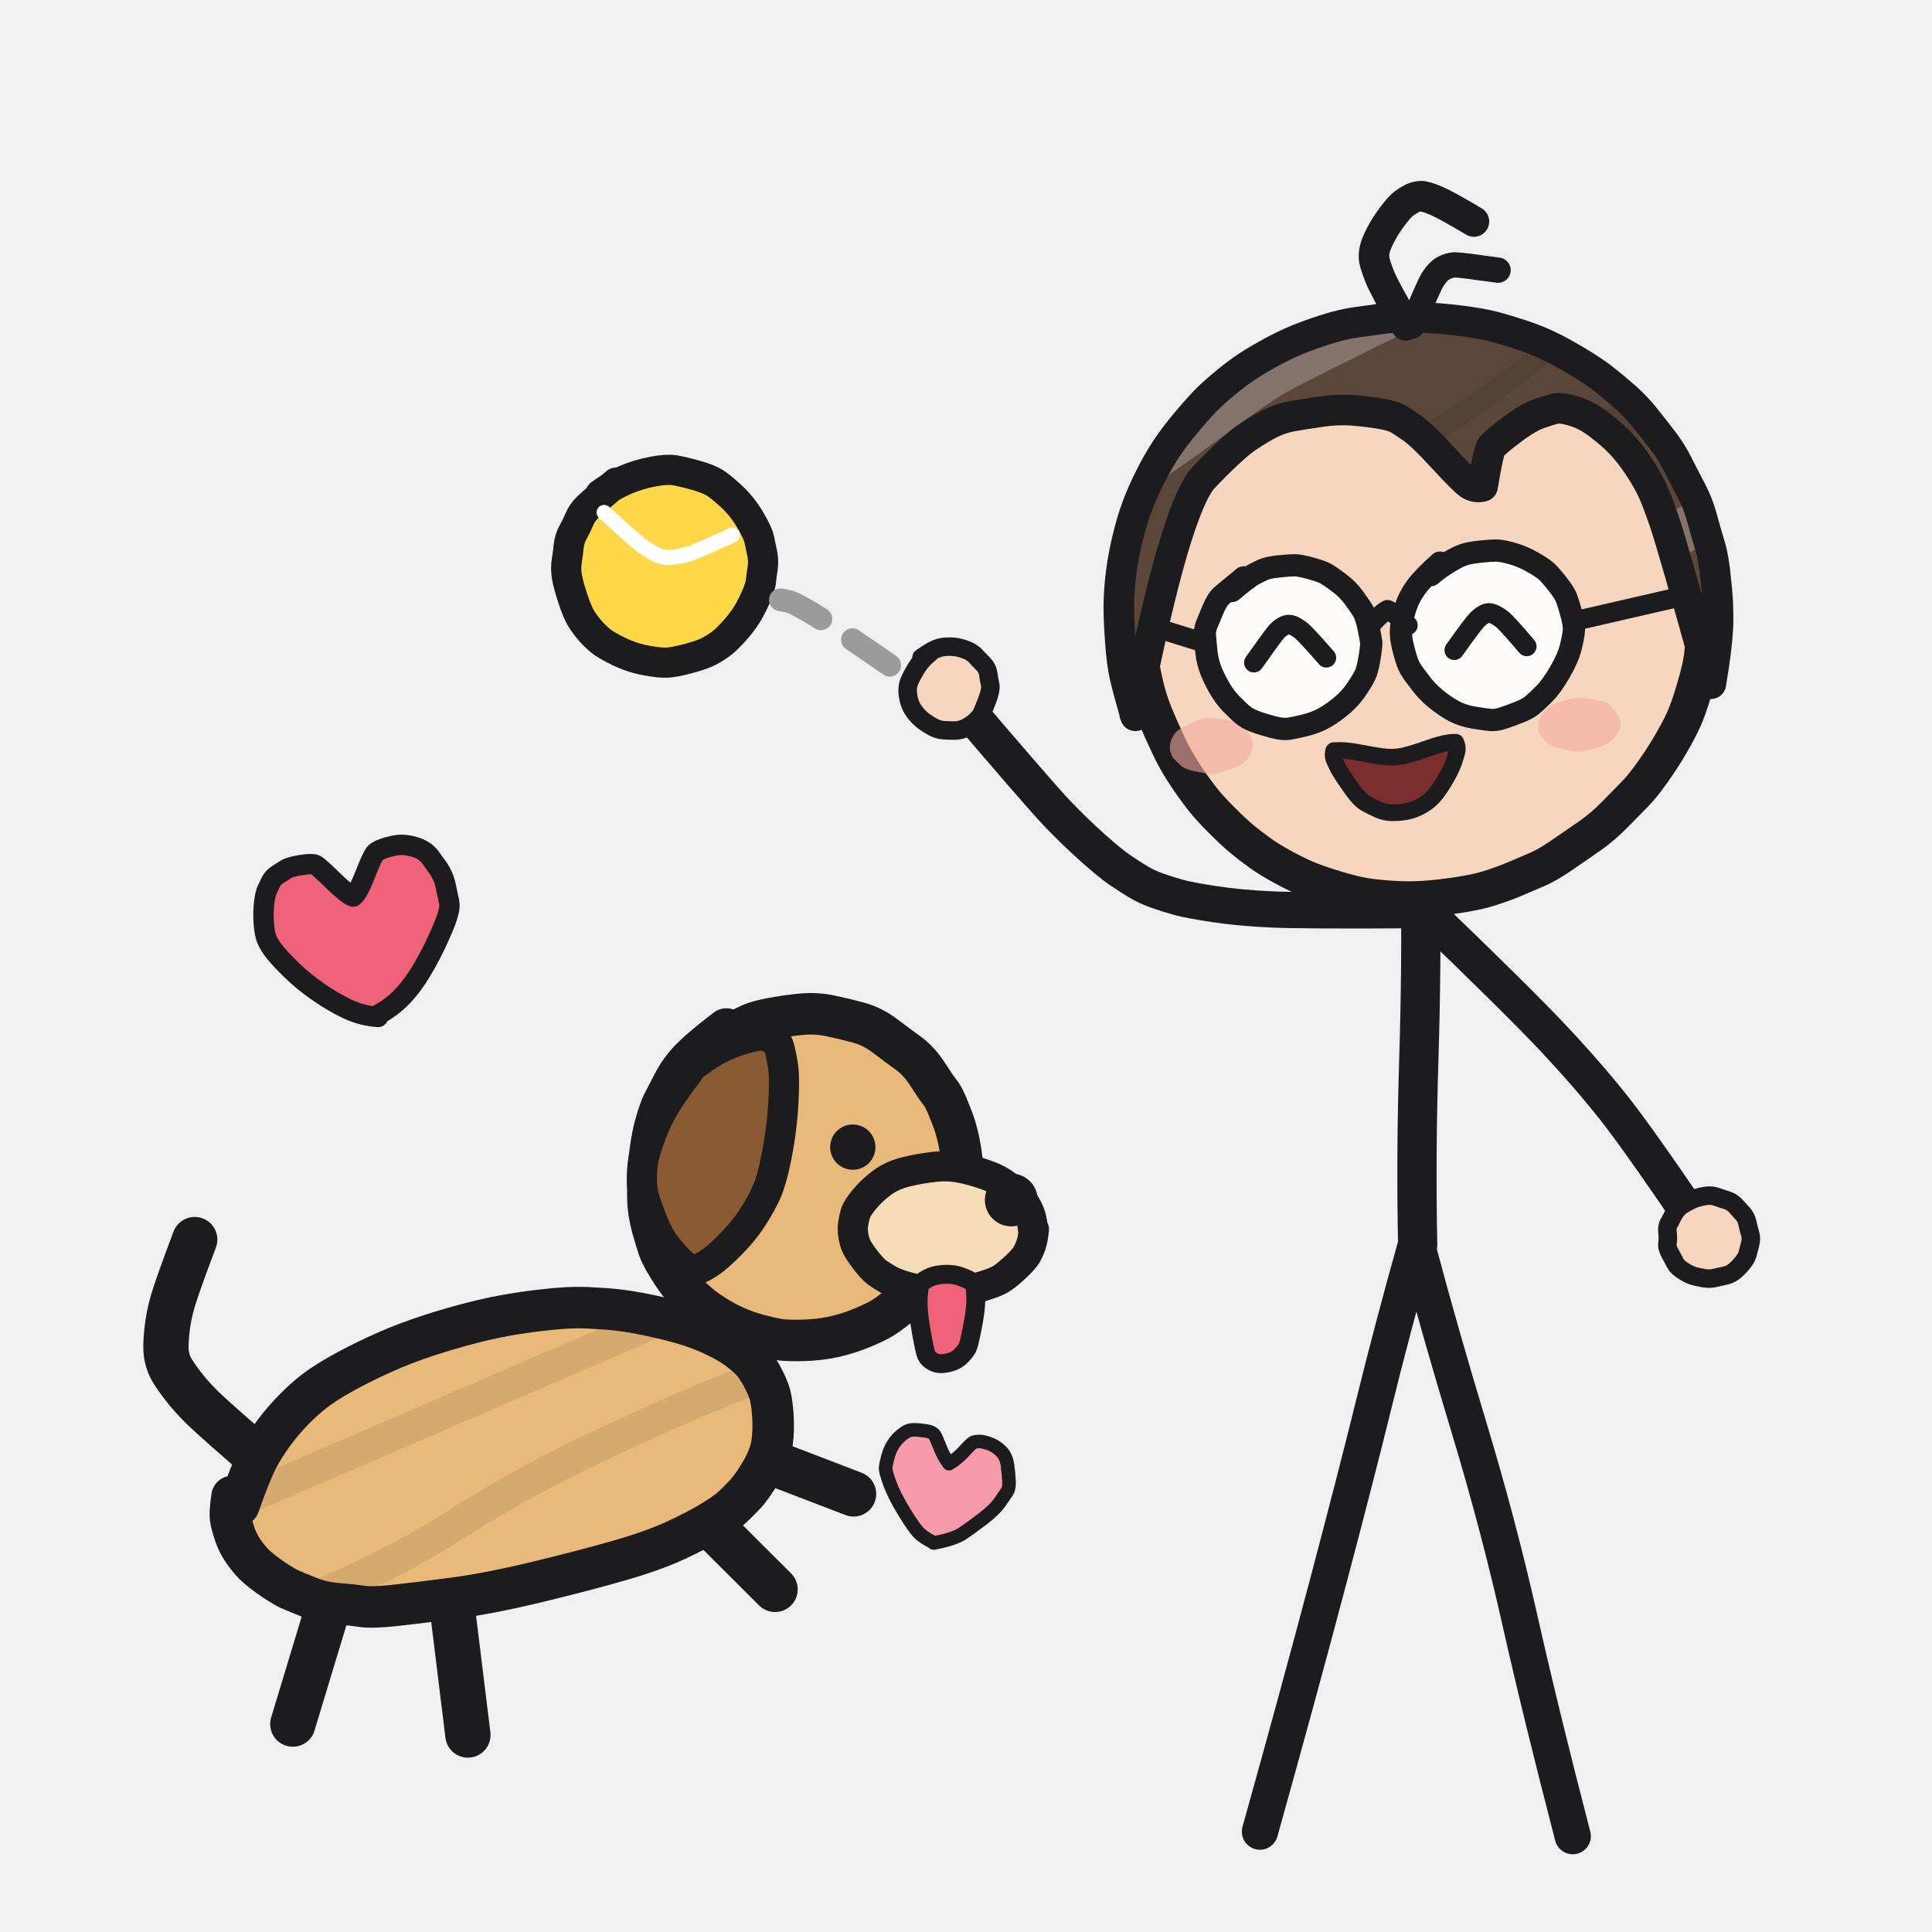
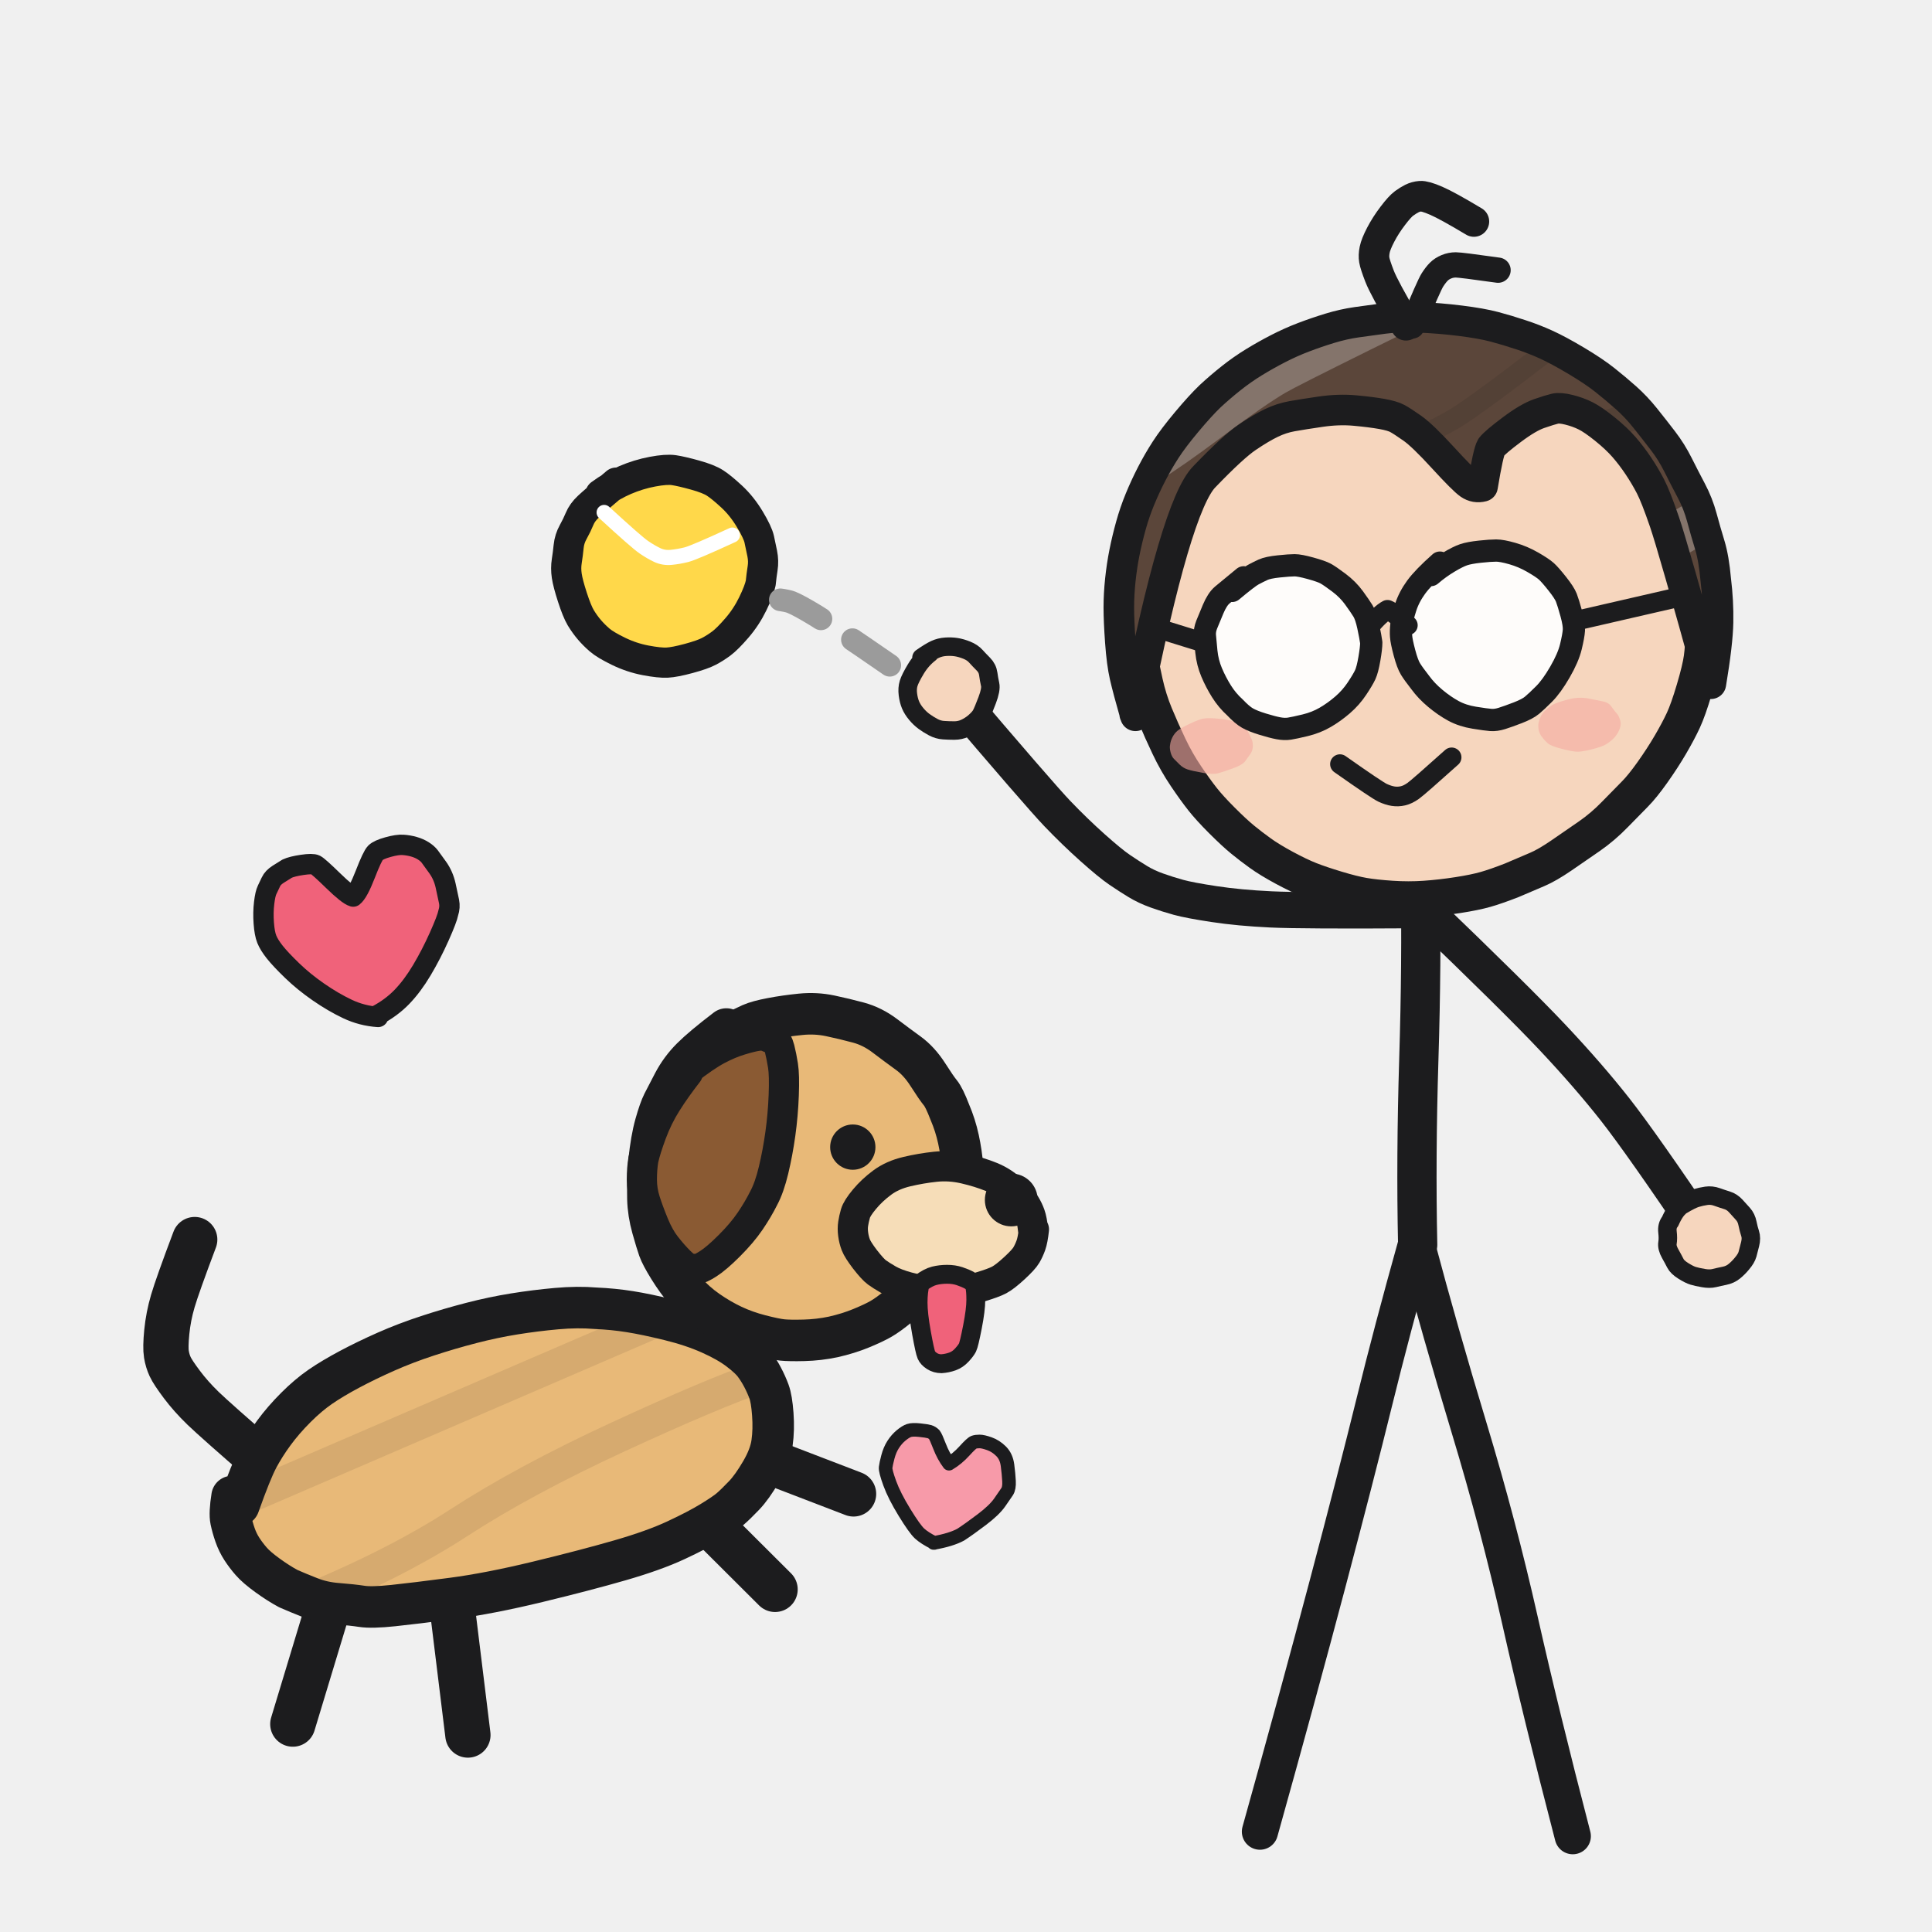
<svg xmlns="http://www.w3.org/2000/svg" viewBox="0 0 512 512" width="512" height="512" fill="none" stroke-linecap="round" stroke-linejoin="round">
  <defs>
    <path id="so1" d="M62.3 401.9q2.7-8.6 4.4-11.8t2.7-4.8t4-4.8t6.8-6.1t8.4-5.1t12.3-5.4t18.7-6.6t19-5.6t14-3t10.6-1t9 .3q4.3 .3 10.2 1.7t10.5 3.4t7.4 4.3t4 3.9t2.2 3.7t1.5 3.9t1 6.2t-.3 8t-2.9 7.8t-4.5 6.5t-5.4 5q-3.1 2.4 -7.1 4.5t-9.5 4.2t-13.3 4t-21.5 4.5t-25.5 4.2t-18.6 2.1t-10.7 .1t-7.1-1.1t-5.7-1.9t-5.4-3t-4.3-3.3q-1.4-1.4 -2.5-3t-1.8-3.4t-1-3.7t.2-6l.2 1.3z" />
    <clipPath id="so1c">
      <use href="#so1" />
    </clipPath>
    <path id="so2" d="M301.1 191.5q-2.1-6.9 -2.9-10.5t-1.1-7.1t-.4-7.2t.3-7.2t1-7.3t1.7-7.1t3.2-8.8t3.9-8.5t5.1-7.9t5.7-7.5t5.2-5.3q2.6-2.6 5.6-4.9t6.1-4.4t6.4-3.7t6.8-3.1t8.9-3t9.1-2.2t7.4-.9t7.4-.3t7.4 .4t7.2 1.1t7.1 1.8q3.5 1 6.8 2.5t6.5 3.1t6.2 3.9t5.8 4.4t5.4 5t5 5.4t5.4 7.5t4.8 8t3.1 6.8t2.9 8.8t2.2 10.9q.7 5.5 .7 11.1t-1.7 16.8q-9.2-31.7 -12.3-40.1t-4.5-11t-3.4-5.4t-4-5.1t-5.2-4.9t-5.1-3.6t-4.4-1.7t-3.7-.3t-4.2 1.2t-7.2 4.3t-5.3 4.5q-.8 1.4 -2.2 10.4q-1.8 .4 -3.4-.7t-6.9-7t-8-7.9t-3.9-2.6t-3.9-1.2t-6.9-.9t-8.9 .3t-7.4 1.4t-5.4 1.8t-5.1 2.9t-6.2 5q-3.7 3.3 -9.1 8.8t-15.9 60.8l-1.7 .4z" />
    <clipPath id="so2c">
      <use href="#so2" />
    </clipPath>
  </defs>
  <path d="M70.5 388q-13.5-11.7 -16.7-14.8t-5.6-6.3t-3.1-4.7t-1-3.3t.1-5.9t1.6-8.2t5.8-16.3" stroke="#1c1c1e" stroke-width="12" />
  <path d="M91.4 411.3l-13.8 45.6" stroke="#1c1c1e" stroke-width="12" />
  <path d="M118.4 414.2l5.6 45.6" stroke="#1c1c1e" stroke-width="12" />
  <path d="M175.1 391l30.3 30.2" stroke="#1c1c1e" stroke-width="12" />
  <path d="M187.9 381.2l38.3 14.7" stroke="#1c1c1e" stroke-width="12" />
  <use href="#so1" fill="#E8B978" />
  <g clip-path="url(#so1c)">
    <path d="M57.2 348.8q48.3-21.3 65.8-30.8t41.1-21.1" stroke="#c39b65" stroke-width="6" opacity="0.5" />
    <path d="M70.1 365.5q33.6-18.1 103.3-49" stroke="#f2d9b5" stroke-width="7.6" opacity="0.55" />
    <path d="M65.7 396.9l119.4-51.5" stroke="#c39b65" stroke-width="8.4" opacity="0.5" />
    <path d="M78.6 425.2q25.5-10.3 42.9-21.6t42.3-22.8t37.9-16" stroke="#c39b65" stroke-width="8.4" opacity="0.5" />
    <path d="M85.9 453.6q12.4-4.3 18.2-7.1t23.1-12.3t35.6-16.2t41.5-18.8" stroke="#f2d9b5" stroke-width="6.6" opacity="0.55" />
    <path d="M113.9 473.3q35.3-17 48.2-20.3t19-5.5t23.1-12.3t28.6-15.9" stroke="#c39b65" stroke-width="6.2" opacity="0.5" />
  </g>
  <path d="M63.3 398.9q3.2-9 5-12.4t4.3-6.8t5.8-6.7t6.5-5.5t7.7-4.6t9.7-4.7t11-4.2t11.6-3.4t11.4-2.4t11.2-1.4t10.3-.1q4.7 .2 9.1 .9t10.5 2.2t10.8 3.6t7.6 4.3t4.1 3.8t2.2 3.5t1.7 3.8t1 6t-.2 7.6t-2.9 7.6t-4.5 6.3q-2.3 2.4 -3.7 3.6t-5 3.4t-9.4 4.9t-14.8 5.3t-21.8 5.7t-22.7 4.4t-15.6 1.9t-8.3 .2t-6.5-.7t-7.2-1.6t-5.8-2.4q-2.6-1.4 -5.5-3.5t-4.3-3.7t-2.5-3.3t-1.8-3.7t-1.1-3.9t.3-6.3" stroke="#1c1c1e" stroke-width="11" />
  <path d="M187 282q6.2-4.7 9.6-6.6t5.3-2.5t5.6-1.7t7.7-1.3t7.8 .3t7.6 1.7t7.1 3.3t4.9 3.3t4.1 4.2t4.8 6.2t3.6 6.9q1.5 3.7 2.1 5.6t1.1 5.8t.4 7.9t-1 7.9t-2.3 7.5t-3.7 7.1t-3.3 4.9t-4.1 4.3t-6.2 4.9t-7 3.6t-7.5 2.2q-3.9 .8 -7.8 .8t-7.8-.7t-5.8-1.3t-5.4-2.4t-6.7-4t-5.9-5.3t-4.8-6.2t-3.5-7t-2.3-7.5t-1-9.8t.6-9.7q.7-3.9 1.2-5.8t2.2-5.5t4-6.9t3.8-4.6t7.9-6.1l-5.3 6.5z" fill="#E8B978" />
  <path d="M184.7 280.2q5.9-4.6 9.2-6.3t5.1-2.5t5.5-1.5t7.7-1.1t7.8 .4t7.5 1.8t7 3.5t6.2 4.6t5.2 5.7t3.3 4.8t2.5 5.1q1.5 3.5 2.3 7.2t1.1 7.5t-.3 7.6t-1.6 7.4t-2 5.4t-2.8 4.9t-4.6 6.1t-5.6 5.3t-4.7 3.4t-5.3 2.5t-7.4 2.3q-3.8 .8 -7.7 .9t-5.8-.1t-5.8-1.2t-7.3-2.6t-6.7-3.9t-5.7-5.1t-4.5-6.2t-2.7-5.1t-1.7-5.6t-1.2-7.7t.3-9.9q.6-5.9 1.7-9.8t2-5.7t2.8-5.4t4.8-6.5t9.2-7.7" stroke="#1c1c1e" stroke-width="11" />
  <path d="M273.6 324.7q0 1.4 -.2 2.8t-.6 2.8t-1.3 2.6t-3.2 3.5t-5.8 3.7t-5.2 2t-5.8 .7t-7.7-.5t-7.1-2.2t-4.7-2.6t-3.2-3.5q-1.8-2.5 -2.3-3.8t-.7-2.8t.1-2.8t.6-2.8t1.3-2.6t3.3-3.5t5.8-3.7t5.2-2t5.8-.7t7.8 .4t5.6 1.4q1.8 .7 4.7 2.6t4.8 4.3t2.3 3.8t.5 2.9z" fill="#F6DDB8" />
  <path d="M274 325.8q-.3 2.8 -.8 4.2t-1.2 2.6t-3.2 3.5t-4 3.1t-5.2 1.9t-5.5 1.4t-6-.1t-7.5-1.3t-5.2-2t-3-1.9t-3.2-3.5q-1.9-2.5 -2.4-3.8t-.7-2.8t0-2.8t.6-2.7t2.4-3.8t4.7-4.4t6.5-2.9t7.6-1.3t7.7 .5t7.1 2.2t5.8 3.8q2.4 2.2 3.2 3.5t1.3 2.7t.8 4.2" stroke="#1c1c1e" stroke-width="8" />
  <circle cx="268" cy="318" r="7" fill="#1c1c1e" />
  <circle cx="226" cy="304" r="6" fill="#1c1c1e" />
  <path d="M180 287.9q2.3-3.4 4.8-5.4t5.6-3.7t6.2-2.8t4.4-1.1t2.5 .1t1.9 .9t1.4 2.3t1 4.4t.2 6t-.5 8.6t-1.4 10q-1 4.8 -2 7.5t-2.8 5.9t-5.1 7.2t-5.6 5.8t-4.2 2.4t-2.8 .4t-1.8-.9t-1.8-1.6t-2.7-3.5t-3.7-7.2t-2.5-7.5q-.5-2.8 -.3-5.4t1.5-6.7t3.3-8.3t4.4-7.4z" fill="#8A5A33" />
  <path d="M181.9 283.8q5-3.9 8.2-5.6t6.2-2.6t4.5-1.1t2.4 .2t1.9 .8t1.5 2.4t.9 4.5t.2 7.8t-.9 10.3t-1.8 9.6t-2.6 7.4q-1.5 3 -3.6 6.1t-5.5 6.5t-5.6 4.8t-3 1.4t-1.8-.1t-2.8-1.9t-3.6-4.1t-3.2-5.7t-2.3-6.2t-.9-5.7t.4-5.3q.6-2.7 2.2-7t4-8.1t5.6-7.9" stroke="#1c1c1e" stroke-width="8" />
  <path d="M243.8 341q.3-.8 1.4-1.6t2.6-1.2t3.4-.4t3.3 .4t2.7 1.1t1.3 1.6t.3 3.7t-.9 7.1t-1.3 5.3t-1.5 2t-2.5 1.7q-1.4 .6 -2.9 .6t-2.5-.7t-1.5-1.7t-1.3-5.8t-1-8.1t.4-4z" fill="#F0627A" />
  <path d="M244 340q2-1.5 3.6-1.9t3.4-.4t3.3 .5t2.6 1.1t1.4 1.6t.3 3.6t-.9 7.2t-1.3 5.4t-1.5 2t-2.5 1.7t-2.9 .6q-1.4 0 -2.5-.7t-1.5-1.6t-1.3-5.9t-.9-8t.6-5.2" stroke="#1c1c1e" stroke-width="5" />
  <path d="M375.2 330q-6.3 22.5 -11 41.6t-12.4 48.2t-17.9 65.6" stroke="#1c1c1e" stroke-width="9.6" />
  <path d="M375.5 329.9q6 22.6 13.8 48.4t13.5 51.1t14 57.2" stroke="#1c1c1e" stroke-width="9.6" />
  <path d="M376.4 232.4q.4 22.6 -.4 48.4t-.3 49.1" stroke="#1c1c1e" stroke-width="10.4" />
  <path d="M376 241.2q-30.8 .2 -39.2-.2t-15-1.4t-9.5-1.8t-5.7-1.8t-5.1-2.4t-4.8-3.1t-7.2-5.9t-9.3-9t-28.6-33" stroke="#1c1c1e" stroke-width="9.6" />
  <path d="M376.7 240.6q25.3 24.3 34.8 34.4t16.5 19t24.2 34.4" stroke="#1c1c1e" stroke-width="9.6" />
  <path d="M327.4 115.2q0-.5 3.1-3.4t5.2-4.7t5.9-4.1t6.3-3.6t6.8-2.7t7-2.2t8.8-1.3t11.9 0t8.8 1.2t7.2 2.1t7 2.8q2.7 1.2 6.5 3.5t6.3 4.1t5.7 4.8t6.2 6.2t4.6 5.6t4 6t3.5 6.3t2.7 6.7t2.2 6.8t1.5 8.6t.3 11.6q-.3 5.9 -.8 8.8t-2 7.1t-2.5 7t-3.4 6.6t-3.9 6.3t-4.7 5.7t-5.1 5.3t-5.6 4.8t-7.1 5t-6.2 3.6t-6.5 2.9q-3.9 1.5 -6.6 2.3t-6.9 1.5t-7 .8t-7.2-.1t-7.3-.7t-8.6-2.3t-8.6-3t-6.7-3.5t-6.4-4t-5.9-4.8t-6.5-6.3q-3-3.3 -4.8-5.6t-4.6-7.5t-4.8-10.6t-2.4-8.4t-.8-7.3t-.1-7.3t.7-7.4t1.3-7.2t2.2-7t3.2-8.1t3.4-6.5q1.5-2.5 4.1-6.1t4.6-5.7t2-2.6z" fill="#F6D6BE" />
  <path d="M324.2 112.6q6.2-6 8.5-7.8t5.9-4.1t6.3-3.7t6.8-2.9t7.2-2.4t8.9-1.5t10.5-.7t7.5 .5t8.7 1.7t8.4 2.5t6.5 3q3.9 1.9 7.5 4.4t5.8 4.3t4.3 4t4.9 5.5t5.3 7.1t4.7 7.8t3.8 8.2t2.6 7t1.8 7.2t1.2 7.3t.2 7.2q-.1 4.3 -.5 7.2t-2 8.3t-2.9 8.2t-3.4 6.4t-4.8 7.4t-4.7 5.8t-5.2 5.3t-6.8 5.8t-7.4 5.1t-6.4 3.7t-6.8 2.9q-4.1 1.6 -6.9 2.4t-7.3 1.5t-8.8 1t-8.8 0t-7.4-.8t-7.2-1.8t-7.1-2.4t-6.7-3.2t-6.4-3.9t-4.7-3.6t-5.5-5.1q-3.2-3.2 -5.1-5.6t-4.4-6.1t-4.5-7.9t-3.7-8.3t-2.7-8.6t-1.5-7.4t-.6-5.9t.1-7.4t.6-7.3t1.6-7.2t2.8-8.4q1.6-4.1 3.6-8t4.6-7.5t5.4-7t6.1-6.3t8.1-6.5" stroke="#1c1c1e" stroke-width="9.6" />
  <use href="#so2" fill="#5B463A" />
  <g clip-path="url(#so2c)">
    <path d="M269.2 107.9q21.1-18.1 27-21.4t24.6-11.7t36-19.2t23.3-14t31.5-13.3" stroke="#4c3b31" stroke-width="10" opacity="0.5" />
    <path d="M273.5 137.9q25.4-10.6 31.2-14.1t16.9-11.8t16.9-11.7t79.6-39.4" stroke="#a59993" stroke-width="8.7" opacity="0.55" />
    <path d="M317.3 145.3q62.1-30.7 68.1-34.3t28.1-20.7" stroke="#4c3b31" stroke-width="5.5" opacity="0.5" />
    <path d="M321 174.7q24.8-12.6 48.5-27.3t35.2-22.6t17.8-10.9t34.1-10.3" stroke="#4c3b31" stroke-width="7.6" opacity="0.5" />
    <path d="M332.5 202.7q12.9-4.5 18.8-7.8t123.2-70.5" stroke="#a59993" stroke-width="11.7" opacity="0.55" />
    <path d="M350.5 217.8q20.4-16.8 25.8-20.5t11.1-6.7t22.9-12.2t30-12.9t18.8-6.3t17.2-9.2" stroke="#4c3b31" stroke-width="6.6" opacity="0.5" />
    <path d="M349.4 255.9q32.1-21.5 37.8-24.6t23.5-10.7t62.6-33" stroke="#4c3b31" stroke-width="10.3" opacity="0.5" />
  </g>
  <path d="M300.9 189.7q-2-7 -2.8-10.5t-1.2-9.1t-.4-9.1t.4-7.3t1.1-7.3t1.7-7.1t2.4-7t3.1-6.7t3.7-6.4t5.6-7.4t6.2-6.8q2.7-2.5 5.6-4.8t6-4.2t6.4-3.6t6.7-3t7-2.4t7.1-1.6t7.3-1t9.2-.3t11 .9t9 1.6t7 2.1q3.4 1.1 6.7 2.6t8 4.3t7.6 5.1t5.6 4.7t5.1 5.4t4.7 6t4 6.4t3.5 6.8t2.8 7.1t2.1 7.3t1.6 9.3q.7 5.7 .6 11.2t-1.9 16.3q-10-36.2 -12.3-42.9t-3.7-9.4t-3.2-5.4t-3.8-5t-5.1-4.8t-5.1-3.5t-4.4-1.6t-3.7-.3t-4.2 1.3t-7.3 4.3t-5.4 4.6q-.8 1.3 -2.3 10.4q-1.9 .5 -3.5-.6t-7-7t-8.1-7.8t-4-2.6t-4.1-1.2t-7.1-.9t-9.1 .3t-7.6 1.2t-5.5 1.8t-6.4 3.8t-11.3 10.4q-7.6 7.6 -18.5 62.9" stroke="#1c1c1e" stroke-width="8.1" />
  <path d="M325.6 157.6q1.3-1 3.6-2.7t3.6-2.3t4.1-1.2t4.3-.5t4.3 .7t5.4 2t3.7 2.2t3.1 3.2t2.6 3.6t1.3 4.3t.7 4.4q0 1.5 -.7 4.4t-2.1 5.5t-2.3 3.7t-3.3 3t-3.6 2.5t-4.3 1.3t-4.4 .6t-4.4-.7t-4.2-1.4t-3.7-2.4t-4.2-4.2q-1.9-2.3 -2.5-3.6t-1.4-4.3t-.8-4.4t.5-4.5t1.2-4.3t1.4-2.6t2.1-2.3z" fill="#FFFFFF" opacity="0.92" />
  <path d="M378.9 154.5q1.1-.9 3.4-2.6t3.6-2.5t4.2-1.3t4.3-.8t4.4 .7t4.2 1.4t3.5 2.6t4 4.2t2.3 3.6t1.3 4.1t.8 4.3q0 1.4 -.2 2.8t-1.1 4.2t-2.5 5.2t-2.7 3.4t-3.7 2.4t-3.9 1.9t-4.4 .5t-4.4-.1t-4.1-1.3t-5.2-2.8t-3.4-2.8q-1-1 -2.6-3.6t-2-4t-.7-4.4t.3-6t1.2-4.3t1.4-2.6t2-2.2z" fill="#FFFFFF" opacity="0.92" />
  <path d="M331.8 196.1q.3 1 .2 2t-.7 1.8t-1.3 1.8t-3.2 1.9t-3.9 1.3t-4.2-.1t-4-.9t-2.1-1.3t-1.5-1.5t-.9-1.8t-.1-2q.1-.9 .6-1.9t1.3-1.7t3.3-1.9t3.8-1.4t4.2 .1t4 .9t2.1 1.2t1.5 1.6t.9 1.9z" fill="#F5A9A0" opacity="0.6" />
  <path d="M428.8 189.5q.8 1.6 .7 2.5t-.6 1.9t-1.3 1.8t-1.9 1.5t-3.9 1.4t-4.1 .6t-4-.8t-3.5-1.4t-1.5-1.6t-.9-1.8t-.1-1.9q.2-.9 .6-1.8t1.4-1.8t1.9-1.4t3.8-1.3t5.5-.3t4 .8t2.1 1.3t1.8 2.3z" fill="#F5A9A0" opacity="0.6" />
-   <path d="M332.3 175.6q5-7.1 6-8.2t2.1-1.6t2.1-.1t2.2 1.3t6.8 7.3" stroke="#1c1c1e" stroke-width="5.2" />
-   <path d="M385.4 172.3q4.9-6.9 6-8t2.1-1.6t2-.1t2.3 1.3t6.8 7.4" stroke="#1c1c1e" stroke-width="5.2" />
-   <path d="M353.6 198.8q2.4-.4 7.1 .5t6.9 1.2t4.6-.3t6.8-2t7-1.5q.4 1.1 .3 2t-.9 3.2t-2.7 5.4t-4.2 4.9t-5.1 2.5t-5.4 .3t-5.4-1.9t-4-3.2t-2.8-4t-2.1-4.2t-.1-2.9z" fill="#7A2E2E" />
-   <path d="M353.4 199q2.5-.4 7.1 .5t6.9 1.1t4.6-.3t6.8-2.1t7-1.5q.5 1.1 .4 2t-.9 3.2t-2.7 5.4t-3.3 4.4t-3.2 2.2t-3.5 1.2t-3.6 .3t-3.7-.8t-3.4-1.7t-3.8-4t-3.3-5q-1.1-2.1 -1.4-3t.1-2" stroke="#1c1c1e" stroke-width="4.4" />
+   <path d="M355.1 202.5q9.8 6.9 11.3 7.6t2.8 .9t2.6-.1t2.7-1.3t10.2-8.9" stroke="#1c1c1e" stroke-width="5.2" />
  <path d="M326.5 156.6q4.3-3.6 5.6-4.3t2.6-1.3t4.2-.9t4.2-.3t4.2 .8t4 1.4t3.5 2.4t4 4t2.4 3.5t1.4 4.1t.8 4.3q0 1.4 -.5 4.3t-1.1 4.2t-2.2 3.7t-3.8 4.3t-4.6 3.3t-5.3 2.1t-4.2 .9t-2.9-.1t-4.2-1.1t-4-1.6t-3.3-2.8q-2.1-1.9 -3.6-4.3t-2.6-5t-1.4-5.5t-.4-4.3t.5-2.9t1.7-4.1t2.4-3.7t5.7-4.7" stroke="#1c1c1e" stroke-width="5.9" />
  <path d="M379.2 152.4q2.2-1.9 4.7-3.4t4-2t4.3-.8t4.3-.3t4.3 .8t5.4 2.3t3.6 2.4t2.9 3.3t2.4 3.7t1.3 4.2t.7 4.4q-.1 1.5 -.8 4.4t-2.9 6.7t-4.2 5.8t-3.2 3t-3.8 2t-4.2 1.5t-2.9 .4t-4.4-.6t-5.5-1.8t-4.8-3.3t-4-4.2q-1.8-2.3 -2.6-3.6t-1.6-4.3t-.9-4.4t.1-3.1t1.1-4.5t2.8-5.4t6.3-6.5" stroke="#1c1c1e" stroke-width="5.9" />
  <path d="M362.7 166.3q3.1-3.7 5-4.7q1.9 .8 5.4 4.1" stroke="#1c1c1e" stroke-width="5.2" />
  <path d="M319 170.3l-14.2-4.4" stroke="#1c1c1e" stroke-width="5.2" />
  <path d="M416.8 164.7l30-6.9" stroke="#1c1c1e" stroke-width="5.2" />
  <path d="M372.6 86.2q-5.8-9.9 -7-13t-1.4-4.3t.1-2.7t1.6-4t3.2-5t3-3.3t2.1-1.3t2.2-.6t4.2 1.2t10 5.5" stroke="#1c1c1e" stroke-width="8.1" />
  <path d="M374.2 86.4q4.5-10.8 5.4-12.2t1.7-2.2t2-1.3t2.5-.5t11.2 1.4" stroke="#1c1c1e" stroke-width="6.7" />
  <path d="M244.3 176.6q.9-1.1 2.1-1.9t2.6-1.3t2.8-.4t2.9 .4t2.6 1.1t2.2 1.9t1.6 2.5t.8 2.7t.1 2.9t-.7 2.8t-1.5 2.5q-.9 1.1 -2.1 1.9t-2.6 1.2t-2.9 .5t-2.8-.3t-2.7-1.2t-2.2-1.8t-1.5-2.5t-.8-2.8t0-2.9t.7-2.8t1.4-2.5z" fill="#F6D6BE" />
  <path d="M244.2 174.3q2.3-1.6 3.6-2.2t2.8-.7t2.8 .1t2.8 .8t2.4 1.6t2 2.1t1.3 2.6t.5 2.8t-.8 4.2t-1.6 3.8t-1.9 2.1q-1.1 .9 -2.4 1.5t-2.8 .6t-2.9-.1t-2.7-.8t-2.4-1.5t-2.1-2t-1.5-2.4t-.7-2.8t.2-2.9t1.9-3.8t3.7-4.2" stroke="#1c1c1e" stroke-width="4.9" />
  <path d="M445.7 321.9q1.1-1.3 2.4-2t2.7-1.1t2.8-.4t2.9 .4t2.6 1.1t2.2 1.9t1.7 2.4t.9 2.8t0 3t-.7 2.8t-1.5 2.6q-.9 1.2 -2.2 2.1t-2.6 1.2t-3 .4t-2.9-.3t-2.7-1.2t-2.3-1.8t-1.6-2.5t-1-2.8t-.2-3t.8-2.9t1.7-2.7z" fill="#F6D6BE" />
  <path d="M445.7 319.4q2.5-1.5 3.8-1.9t2.7-.6t2.8 .3t2.7 .9t2.3 1.5t1.9 2.1t1.2 2.5t.7 2.7t0 2.8t-.7 2.7t-1.5 2.5q-.9 1.1 -2 2t-2.6 1.2t-2.7 .6t-2.9 0t-2.7-.6t-2.6-1.3t-2.1-2t-1.4-2.6t-.7-2.8t0-2.9t.7-2.8q.6-1.4 1.4-2.6t3.2-3" stroke="#1c1c1e" stroke-width="4.9" />
  <path d="M160 131.9q3.1-2.3 6.5-3.8t7.3-2.1t5.6-.4t5.6 1.4t5.3 2.1t4.4 3.7t4.8 6t2.5 5.3t.8 3.8t.2 4t-.5 3.8q-.5 1.9 -1.2 3.8t-1.6 3.4t-3.5 4.6t-5.8 4.9t-5.1 2.7t-5.6 1t-7.6-.3t-5.6-1.5t-3.4-1.7t-3.2-2.3t-2.8-2.8q-1.2-1.5 -2.3-3.2t-2.2-5.4t-1.5-5.7t.3-5.8t1.2-5.8t1.7-3.5t2.2-3.2t7.4-6.3l-3.9 3.3z" fill="#FFD84A" />
  <path d="M159.1 131q3.1-2.3 6.6-3.8t7.2-2.2t5.7-.4t5.6 1.3t5.3 2.1t4.4 3.6t4.8 6t2.5 5.3t.8 3.8t.1 3.9t-.5 3.9q-.4 2 -2.1 5.5t-4.2 6.4t-4.1 4.1t-3.3 2.1t-5.4 1.9t-5.7 1.1t-5.7-.6t-7.2-2.4t-5-3t-2.7-2.7t-2.3-3.2q-1-1.7 -2.2-5.4t-1.5-5.7t0-3.9t.5-3.9t1.2-3.8t1.7-3.5t2.3-3.2t7.4-6.4" stroke="#1c1c1e" stroke-width="8" />
  <path d="M160.1 135.8q8.6 7.9 10.5 9.2t3.6 2.1t3.7 .6t4-.7t12.2-5.2" stroke="#FFFFFF" stroke-width="4" />
  <path d="M235.8 176.3q-14.9-10.3 -19.5-13.1t-6.6-3.6t-9.9-1.3" stroke="#9b9b9b" stroke-width="6" stroke-dasharray="12 10" />
  <path d="M93.8 237.7q1.3-1 3.3-6t2.7-5.7t3.3-1.5t4-.6t2.9 .4t2.4 1.1t2.5 2.4t2.6 4.2t1.5 5.3t.1 4.4t-1.1 3.7q-.9 2.1 -3.8 7.5t-5.7 8.9t-5.6 5.7t-4.9 2t-4.7-1.2t-6.4-3.5t-7.3-5.5t-5-4.6t-2.5-3t-1.4-2.6t-.7-2.9q-.3-1.4 -.1-4.1t.7-4.9t1.3-3.3t1.9-2t3.8-1.9t4-1t2.2 .4t3.8 3.4t3.8 3.8t2.4 1.1z" fill="#F0627A" />
  <path d="M100.2 269.5q-4.3-.3 -8.1-2.1t-7.7-4.5t-7-5.7t-4.6-4.9t-2.1-3.4t-.8-4.3t.1-5.3t.8-3.5t1-2.1t1.9-2t2.4-1.5q1.3-.6 4-1t3.5 0t4.7 4.2t5.3 4.2q1.3-1 3.2-5.9t2.7-5.7t3.3-1.5t4-.6t2.9 .5t2.5 1.1t1.7 1.5t2.1 2.9t2.1 4.8t.9 4.2t-.2 3q-.3 1.6 -2.4 6.3t-4.6 8.9t-5.3 7.1t-6.8 5" stroke="#1c1c1e" stroke-width="5.4" />
  <path d="M251.7 387.9q1-.3 3.5-2.8t3.2-2.8t2.4 0t2.6 .7t2.2 1.7t1.7 3.7t.3 4.2t-1.1 3.6t-3.4 4.2t-5.1 4.3t-5.2 3q-2.6 1.1 -4.1 1.2t-2.8-.5t-2.6-2t-3-3.8t-3.1-5.3t-1.9-4.1t-.7-3.4t.9-4.6t1.9-3.8t1.7-1.6t1.7-.8q.9-.2 2.8-.1t2.8 .4t1.2 .8t1.5 3.1t2.6 4.7z" fill="#F79AA9" />
  <path d="M247.6 408.9q-2.6-1.3 -3.9-2.5t-4-5.6t-3.9-7.7t-1.1-4.2t.6-2.8t1.4-3.3t2.1-2.4t2.1-1.3t2.8-.1t2.6 .4t1.3 .8q.4 .5 1.4 3.1t2.5 4.6q2.2-1.3 4.1-3.4t2.5-2.3t1.5-.2t2.6 .6t3.1 2t1.7 3.7t.4 4.2t-.5 2.8t-2 2.9t-4.7 4.5t-5.6 4q-2.6 1.4 -7.2 2.2" stroke="#1c1c1e" stroke-width="3.6" />
</svg>
